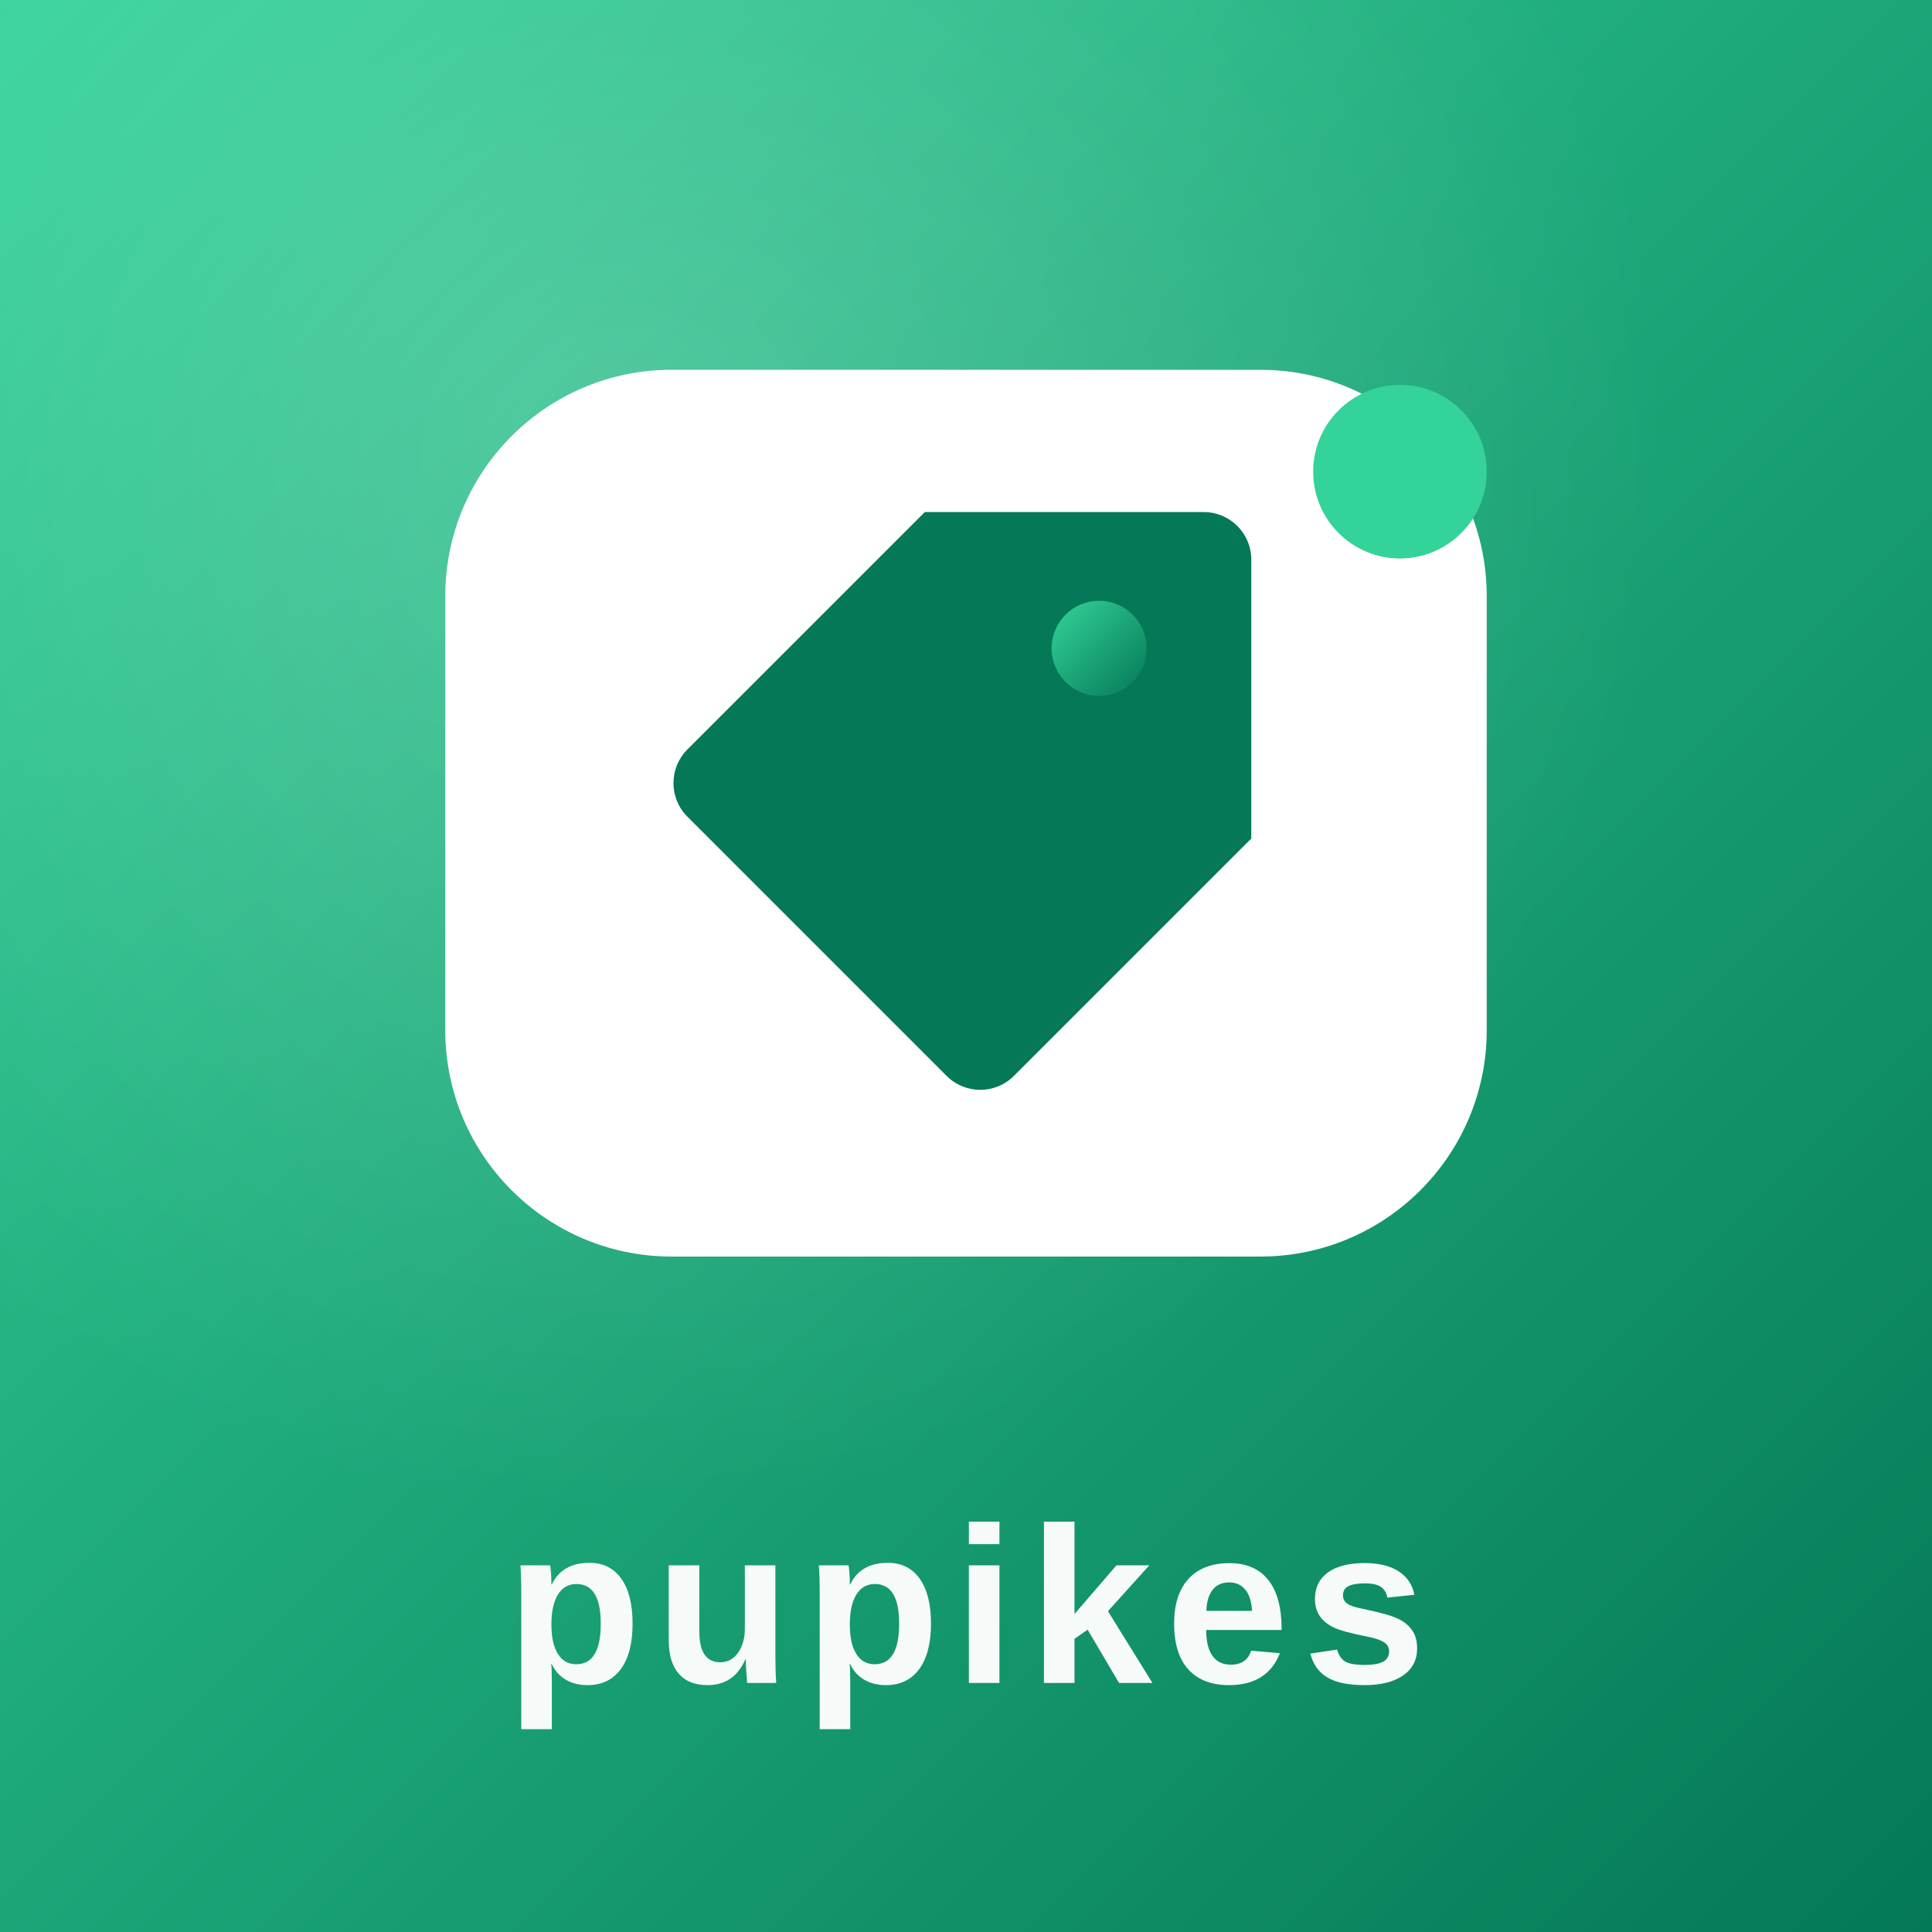
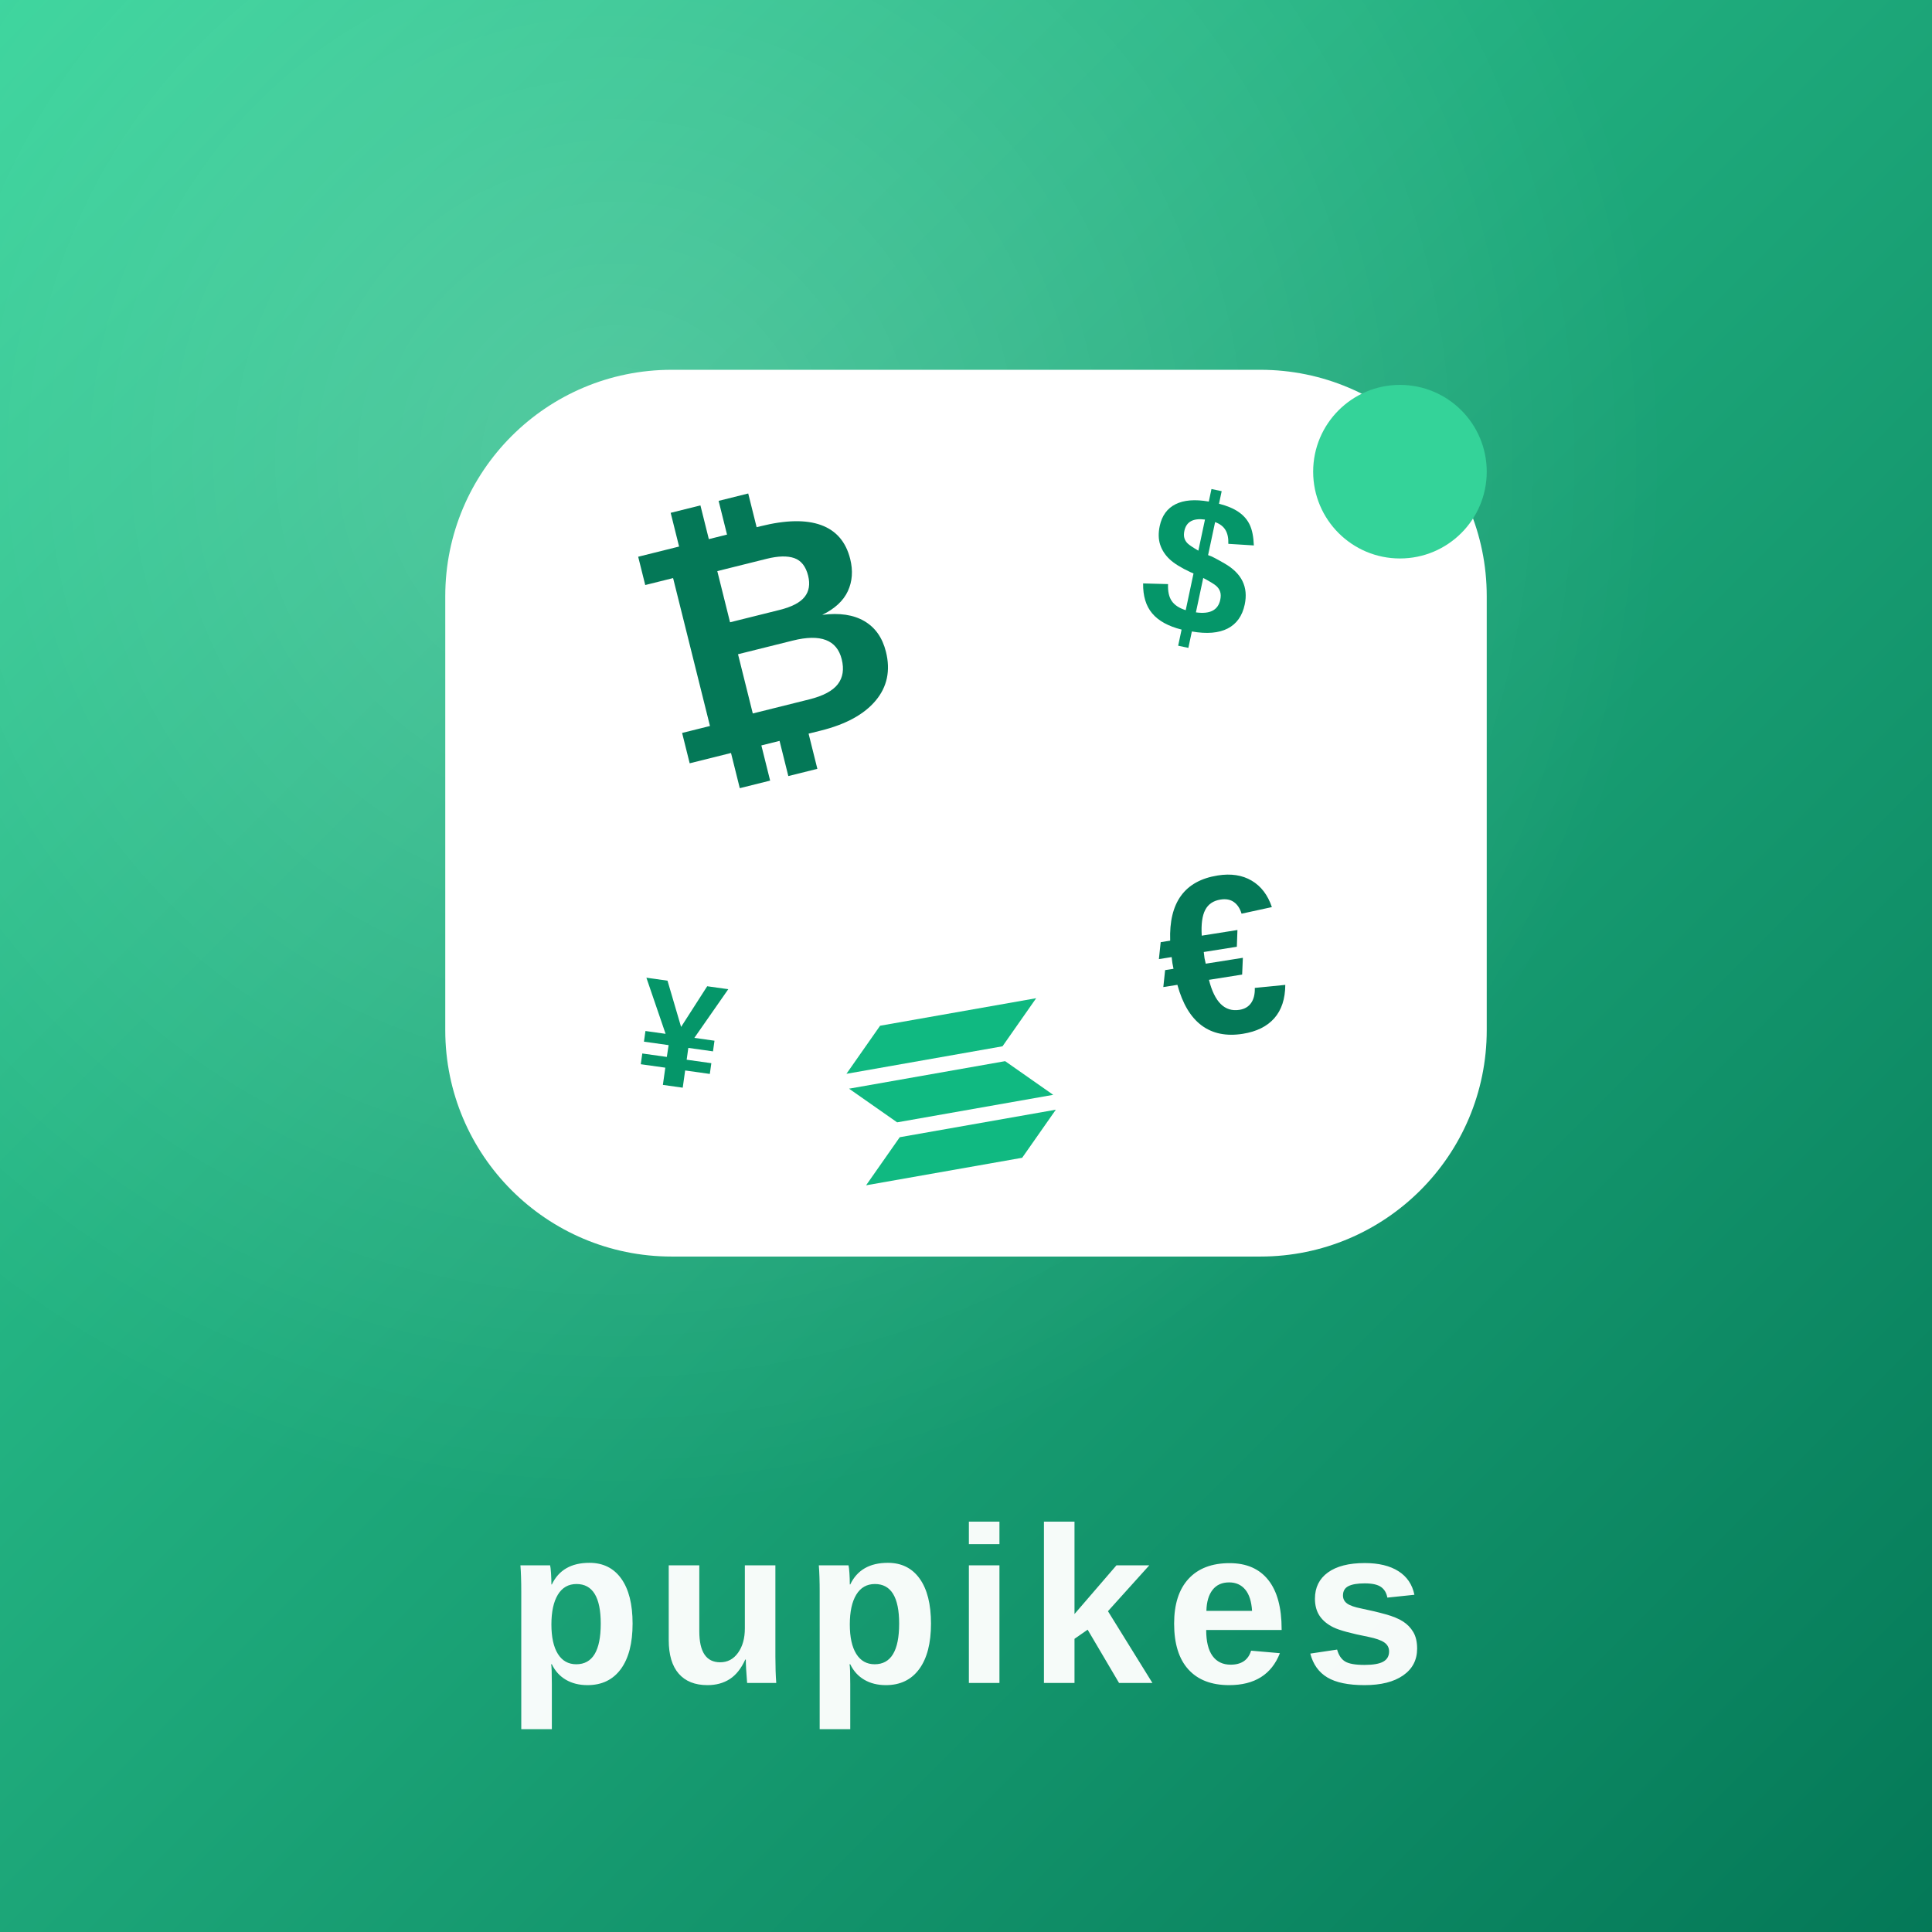
<svg xmlns="http://www.w3.org/2000/svg" width="1024" height="1024" viewBox="0 0 1024 1024">
  <defs>
    <linearGradient id="g" x1="0" y1="0" x2="1" y2="1">
      <stop offset="0" stop-color="#34d399" />
      <stop offset="1" stop-color="#047857" />
    </linearGradient>
    <radialGradient id="hi" cx="0.32" cy="0.24" r="0.9">
      <stop offset="0" stop-color="rgba(255,255,255,0.20)" />
      <stop offset="0.6" stop-color="rgba(255,255,255,0)" />
    </radialGradient>
  </defs>
  <rect width="1024" height="1024" fill="url(#g)" />
  <rect width="1024" height="1024" fill="url(#hi)" />
  <rect x="236" y="196" width="552" height="470" rx="120" fill="#fff" />
  <circle cx="742" cy="250" r="46" fill="#34d399" />
-   <g transform="translate(512 431) scale(0.84) translate(-512 -440)">
-     <path d="M336 400 l150 -150 h176 a30 30 0 0 1 30 30 v176 l-150 150 a30 30 0 0 1 -42 0 l-164 -164 a30 30 0 0 1 0 -42z" fill="#047857" />
-     <circle cx="596" cy="336" r="30" fill="url(#g)" />
+   <g font-family="Segoe UI, Arial, Helvetica, sans-serif" font-weight="800" text-anchor="middle">
+     <text x="412" y="392" font-size="164" fill="#047857" transform="rotate(-14 412 360)">₿</text>
+     <text x="636" y="336" font-size="104" fill="#059669" transform="rotate(12 636 300)">$</text>
+     <text x="648" y="548" font-size="120" fill="#047857" transform="rotate(-9 648 512)">€</text>
+     <text x="360" y="576" font-size="80" fill="#059669" transform="rotate(8 360 552)">¥</text>
+   </g>
+   <g fill="#10b981" transform="rotate(-10 512 560)">
+     <path d="M470 536 h84 l-22 22 h-84 z" />
+     <path d="M448 566 h84 l22 22 h-84 z" />
+     <path d="M470 596 h84 l-22 22 h-84 z" />
  </g>
  <text x="512" y="892" font-family="Segoe UI, Arial, Helvetica, sans-serif" font-size="118" font-weight="700" letter-spacing="7" fill="rgba(255,255,255,0.96)" text-anchor="middle">pupikes</text>
</svg>
